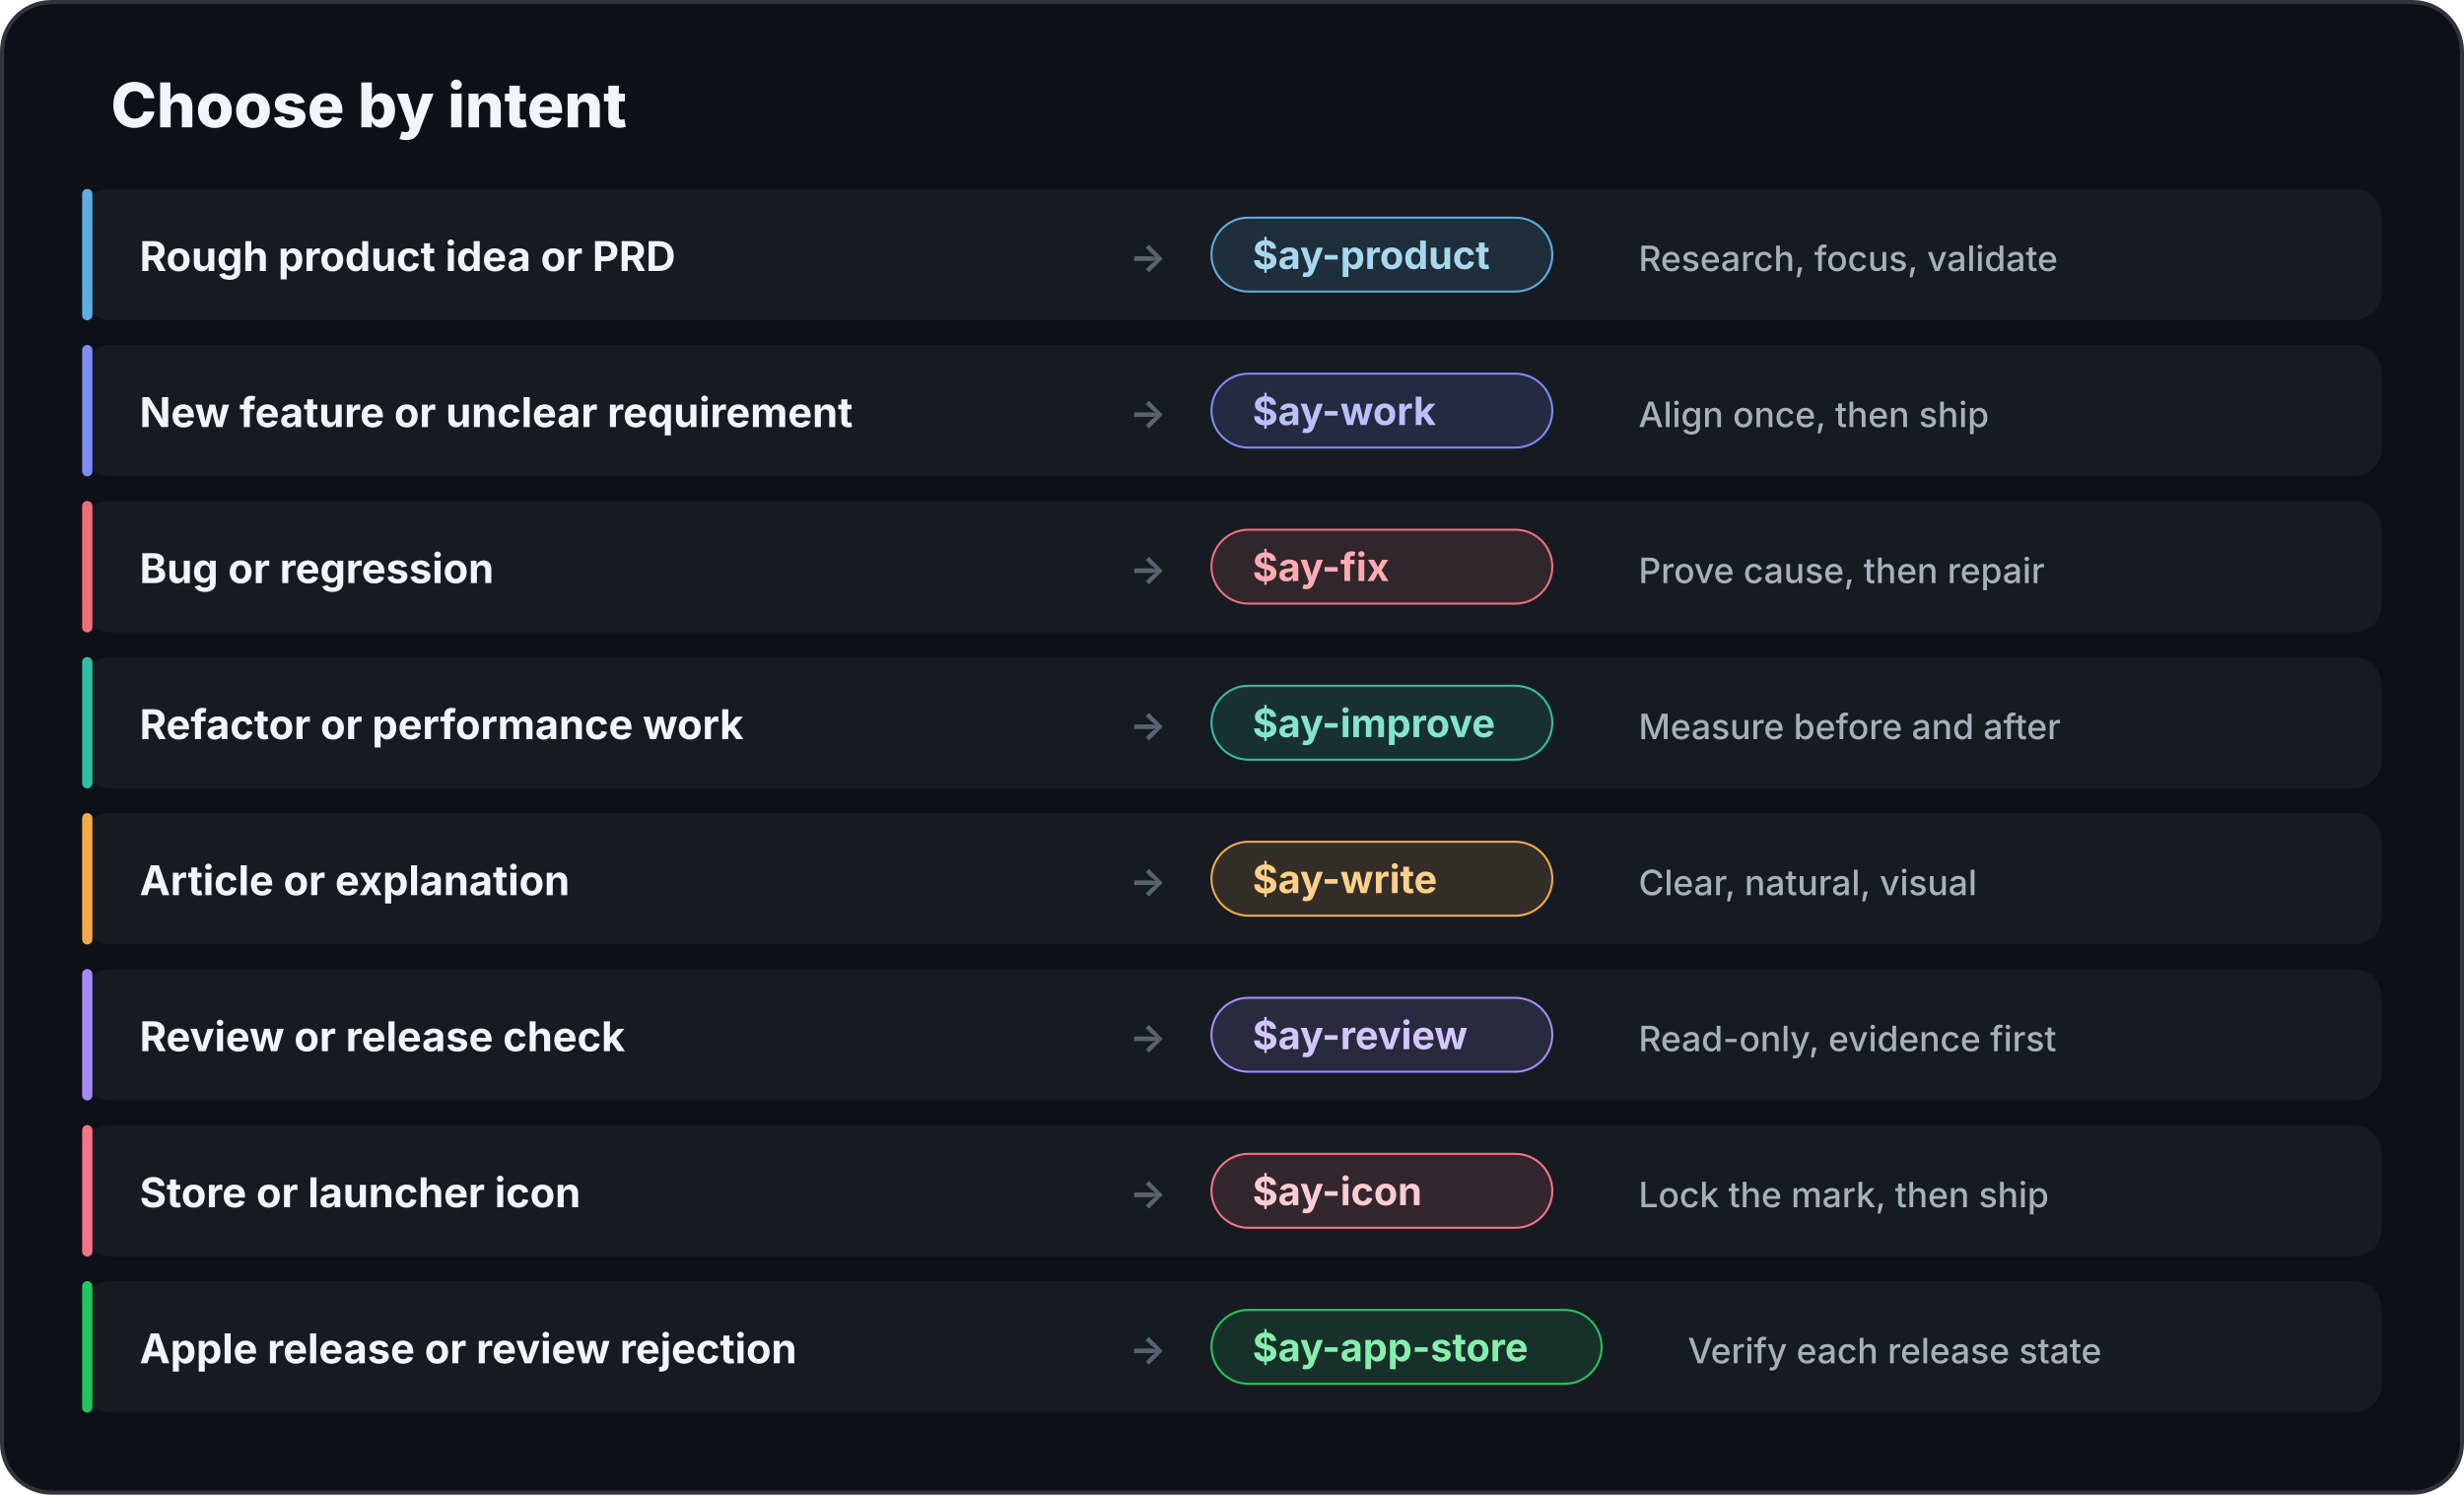
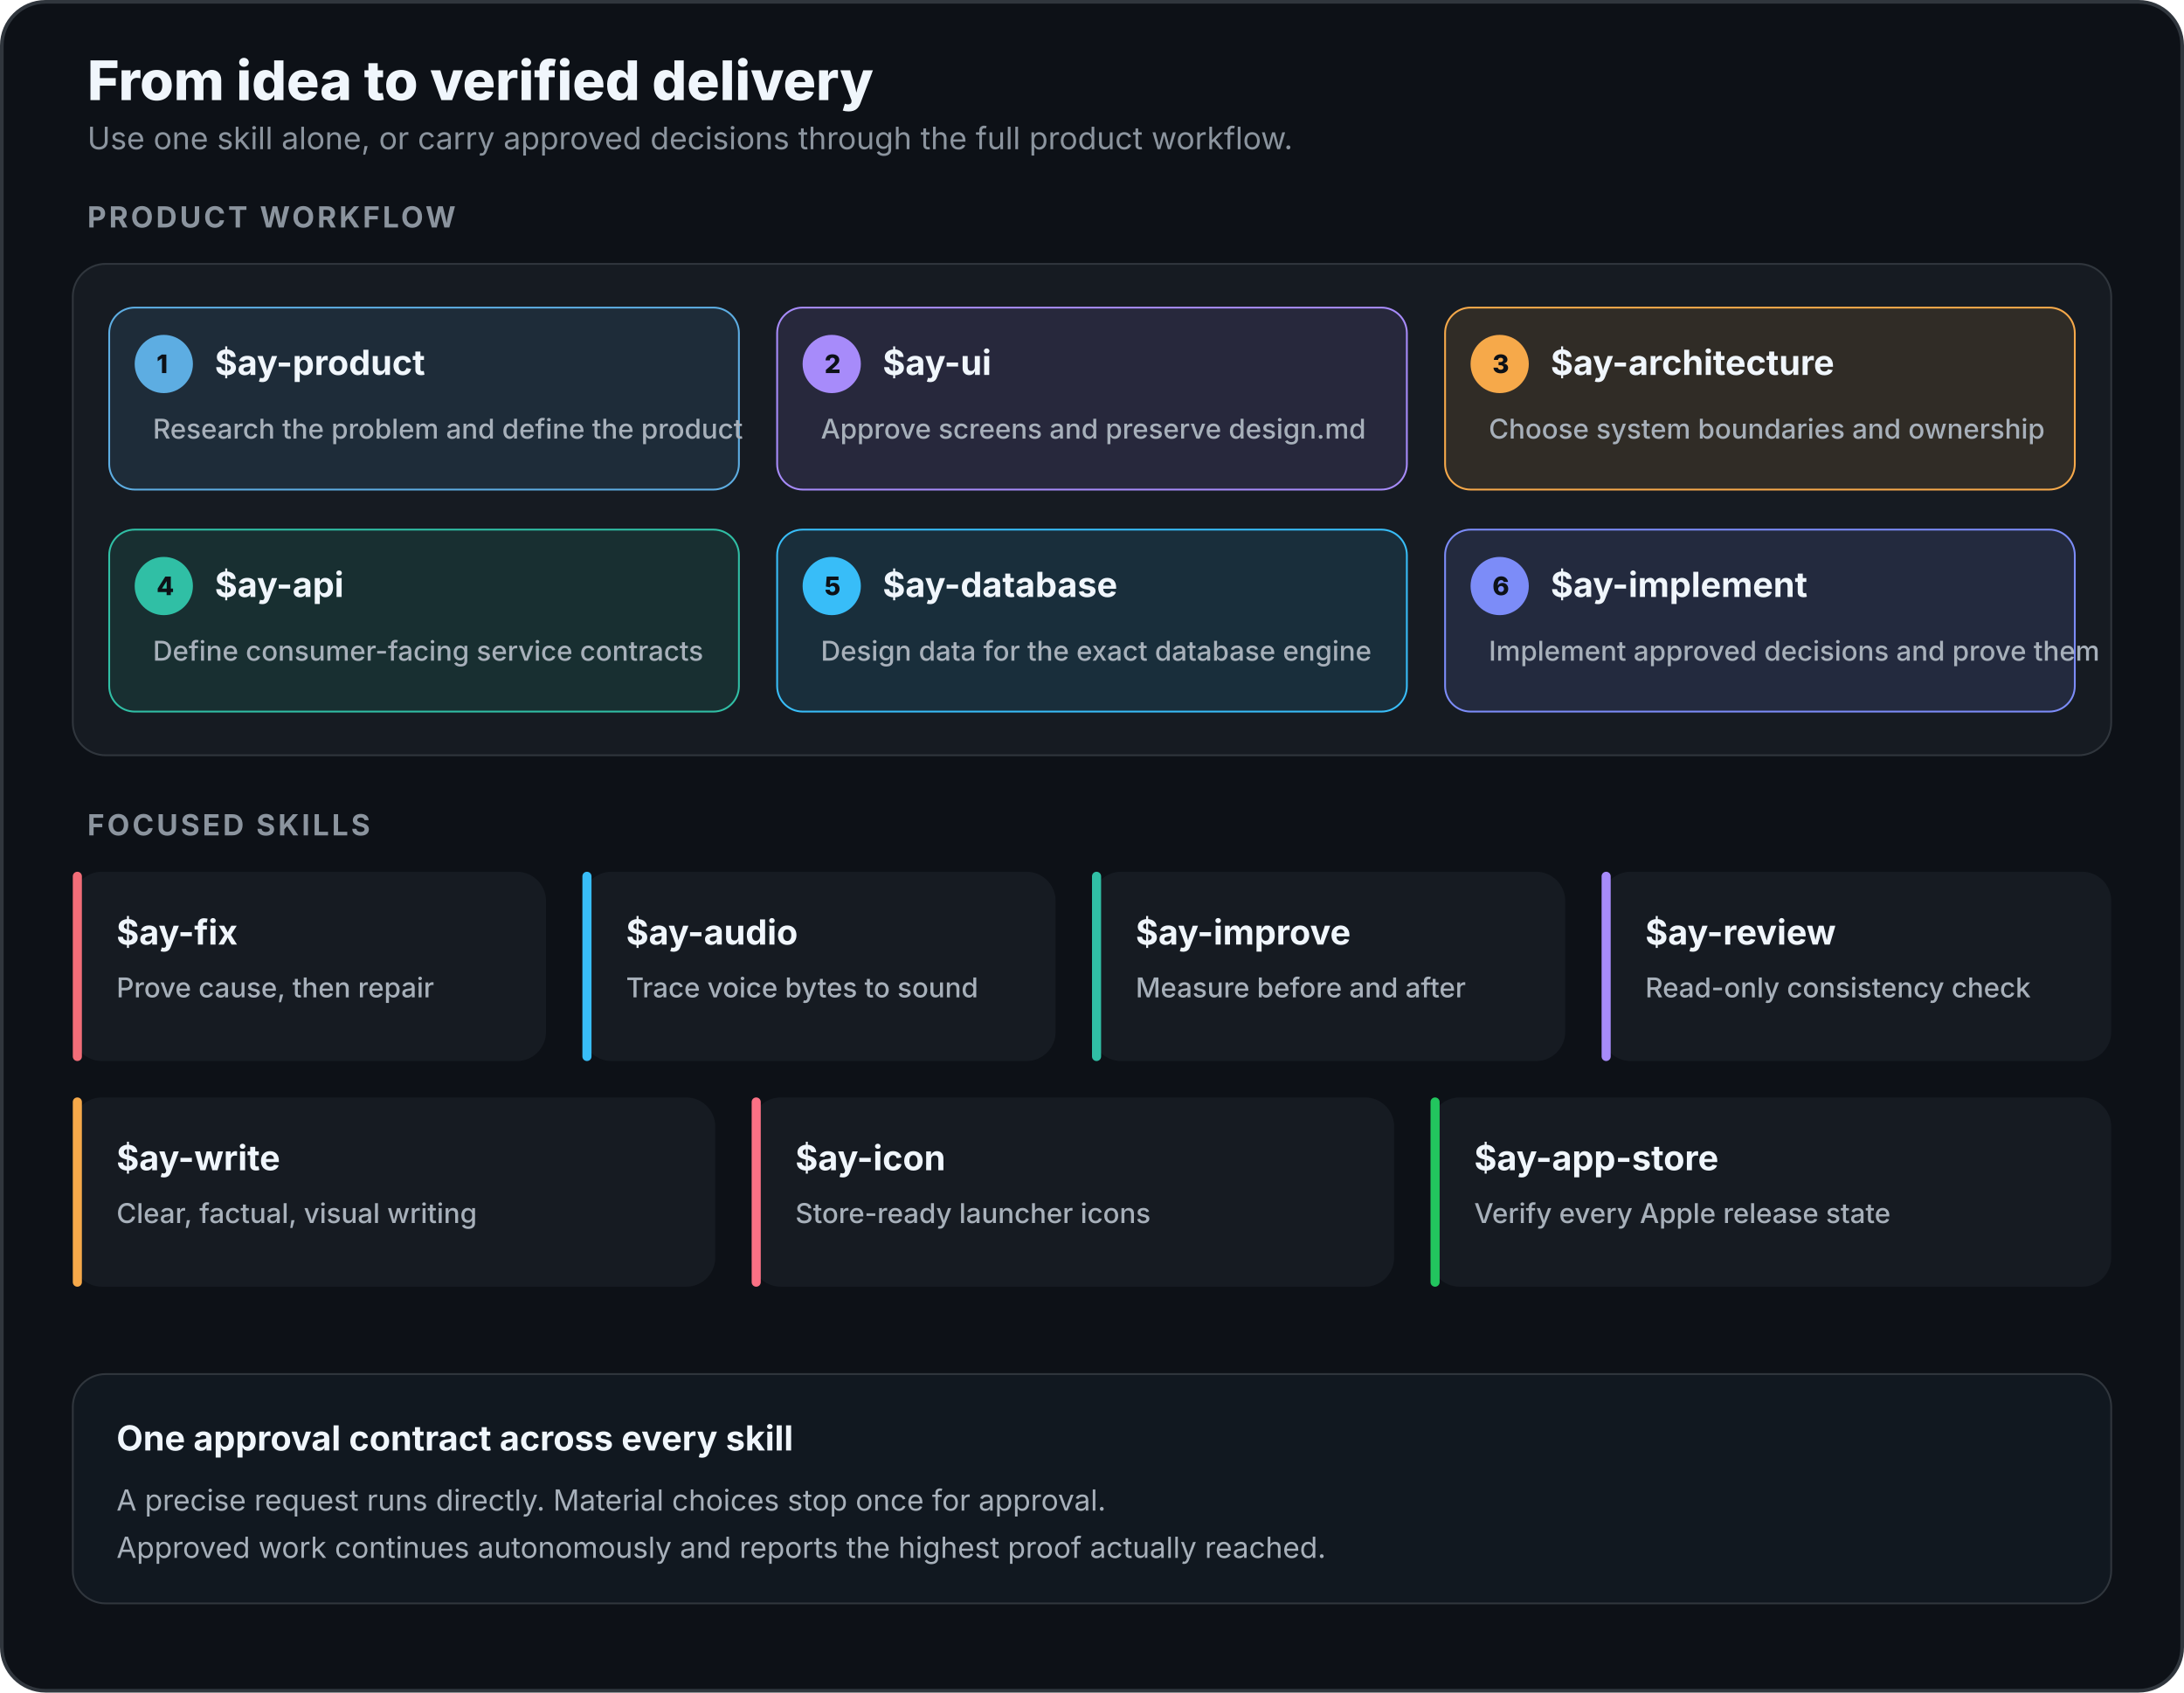
- <svg xmlns="http://www.w3.org/2000/svg" width="100%" viewBox="0 0 1200 728" role="img" aria-labelledby="title description">
+ <svg xmlns="http://www.w3.org/2000/svg" width="100%" viewBox="0 0 1200 930" role="img" aria-labelledby="title description">
  <style>
    text { font-family: Inter, ui-sans-serif, -apple-system, BlinkMacSystemFont, "Segoe UI", sans-serif; }
-     .task { fill: #F0F6FC; font-size: 20px; font-weight: 650; }
-     .skill { font-size: 19px; font-weight: 750; }
-     .outcome { fill: #A7B0BA; font-size: 17px; font-weight: 500; }
-     .arrow { fill: #59636E; font-size: 19px; font-weight: 700; }
+     .section { fill: #8B949E; font-size: 16px; font-weight: 700; letter-spacing: 1.5px; }
+     .skill { fill: #F0F6FC; font-size: 19px; font-weight: 750; }
+     .label { fill: #A7B0BA; font-size: 15px; font-weight: 500; }
+     .step { font-size: 14px; font-weight: 800; }
  </style>
-   <rect x="1" y="1" width="1198" height="726" rx="24" fill="#0D1117" stroke="#30363D" stroke-width="2" />
-   <text x="54" y="62" fill="#F0F6FC" font-size="30" font-weight="760">Choose by intent</text>
-   <g transform="translate(40 92)">
-     <rect width="1120" height="64" rx="14" fill="#161B22" />
-     <rect width="5" height="64" rx="2.5" fill="#5DADE2" />
-     <text x="28" y="40" class="task">Rough product idea or PRD</text>
-     <text x="510" y="40" class="arrow">→</text>
-     <rect x="550" y="14" width="166" height="36" rx="18" fill="#5DADE2" fill-opacity=".13" stroke="#5DADE2" />
-     <text x="570" y="39" class="skill" fill="#A8D8F0">$ay-product</text>
-     <text x="758" y="40" class="outcome">Research, focus, validate</text>
+   <rect x="1" y="1" width="1198" height="928" rx="24" fill="#0D1117" stroke="#30363D" stroke-width="2" />
+   <text x="48" y="55" fill="#F0F6FC" font-size="30" font-weight="760">From idea to verified delivery</text>
+   <text x="48" y="82" fill="#8B949E" font-size="17">Use one skill alone, or carry approved decisions through the full product workflow.</text>
+   <text x="48" y="125" class="section">PRODUCT WORKFLOW</text>
+   <g transform="translate(40 145)">
+     <rect width="1120" height="270" rx="18" fill="#161B22" stroke="#30363D" />
+     <g transform="translate(20 24)">
+       <g>
+         <rect width="346" height="100" rx="14" fill="#5DADE2" fill-opacity=".12" stroke="#5DADE2" />
+         <circle cx="30" cy="31" r="16" fill="#5DADE2" />
+         <text x="26" y="36" class="step" fill="#0D1117">1</text>
+         <text x="58" y="37" class="skill">$ay-product</text>
+         <text x="24" y="72" class="label">Research the problem and define the product</text>
+       </g>
+       <g transform="translate(367 0)">
+         <rect width="346" height="100" rx="14" fill="#A78BFA" fill-opacity=".12" stroke="#A78BFA" />
+         <circle cx="30" cy="31" r="16" fill="#A78BFA" />
+         <text x="26" y="36" class="step" fill="#0D1117">2</text>
+         <text x="58" y="37" class="skill">$ay-ui</text>
+         <text x="24" y="72" class="label">Approve screens and preserve design.md</text>
+       </g>
+       <g transform="translate(734 0)">
+         <rect width="346" height="100" rx="14" fill="#F6A94A" fill-opacity=".12" stroke="#F6A94A" />
+         <circle cx="30" cy="31" r="16" fill="#F6A94A" />
+         <text x="26" y="36" class="step" fill="#0D1117">3</text>
+         <text x="58" y="37" class="skill">$ay-architecture</text>
+         <text x="24" y="72" class="label">Choose system boundaries and ownership</text>
+       </g>
+       <g transform="translate(0 122)">
+         <rect width="346" height="100" rx="14" fill="#30BFA5" fill-opacity=".12" stroke="#30BFA5" />
+         <circle cx="30" cy="31" r="16" fill="#30BFA5" />
+         <text x="26" y="36" class="step" fill="#0D1117">4</text>
+         <text x="58" y="37" class="skill">$ay-api</text>
+         <text x="24" y="72" class="label">Define consumer-facing service contracts</text>
+       </g>
+       <g transform="translate(367 122)">
+         <rect width="346" height="100" rx="14" fill="#38BDF8" fill-opacity=".12" stroke="#38BDF8" />
+         <circle cx="30" cy="31" r="16" fill="#38BDF8" />
+         <text x="26" y="36" class="step" fill="#0D1117">5</text>
+         <text x="58" y="37" class="skill">$ay-database</text>
+         <text x="24" y="72" class="label">Design data for the exact database engine</text>
+       </g>
+       <g transform="translate(734 122)">
+         <rect width="346" height="100" rx="14" fill="#7C8CF8" fill-opacity=".13" stroke="#7C8CF8" />
+         <circle cx="30" cy="31" r="16" fill="#7C8CF8" />
+         <text x="26" y="36" class="step" fill="#0D1117">6</text>
+         <text x="58" y="37" class="skill">$ay-implement</text>
+         <text x="24" y="72" class="label">Implement approved decisions and prove them</text>
+       </g>
+     </g>
  </g>
-   <g transform="translate(40 168)">
-     <rect width="1120" height="64" rx="14" fill="#161B22" />
-     <rect width="5" height="64" rx="2.5" fill="#7C8CF8" />
-     <text x="28" y="40" class="task">New feature or unclear requirement</text>
-     <text x="510" y="40" class="arrow">→</text>
-     <rect x="550" y="14" width="166" height="36" rx="18" fill="#7C8CF8" fill-opacity=".14" stroke="#7C8CF8" />
-     <text x="570" y="39" class="skill" fill="#B9C1FF">$ay-work</text>
-     <text x="758" y="40" class="outcome">Align once, then ship</text>
+   <text x="48" y="459" class="section">FOCUSED SKILLS</text>
+   <g transform="translate(40 479)">
+     <g>
+       <rect width="260" height="104" rx="16" fill="#161B22" />
+       <rect width="5" height="104" rx="2.5" fill="#F26D78" />
+       <text x="24" y="40" class="skill">$ay-fix</text>
+       <text x="24" y="69" class="label">Prove cause, then repair</text>
+     </g>
+     <g transform="translate(280 0)">
+       <rect width="260" height="104" rx="16" fill="#161B22" />
+       <rect width="5" height="104" rx="2.5" fill="#38BDF8" />
+       <text x="24" y="40" class="skill">$ay-audio</text>
+       <text x="24" y="69" class="label">Trace voice bytes to sound</text>
+     </g>
+     <g transform="translate(560 0)">
+       <rect width="260" height="104" rx="16" fill="#161B22" />
+       <rect width="5" height="104" rx="2.5" fill="#30BFA5" />
+       <text x="24" y="40" class="skill">$ay-improve</text>
+       <text x="24" y="69" class="label">Measure before and after</text>
+     </g>
+     <g transform="translate(840 0)">
+       <rect width="280" height="104" rx="16" fill="#161B22" />
+       <rect width="5" height="104" rx="2.5" fill="#A78BFA" />
+       <text x="24" y="40" class="skill">$ay-review</text>
+       <text x="24" y="69" class="label">Read-only consistency check</text>
+     </g>
+     <g transform="translate(0 124)">
+       <rect width="353" height="104" rx="16" fill="#161B22" />
+       <rect width="5" height="104" rx="2.5" fill="#F6A94A" />
+       <text x="24" y="40" class="skill">$ay-write</text>
+       <text x="24" y="69" class="label">Clear, factual, visual writing</text>
+     </g>
+     <g transform="translate(373 124)">
+       <rect width="353" height="104" rx="16" fill="#161B22" />
+       <rect width="5" height="104" rx="2.5" fill="#FB7185" />
+       <text x="24" y="40" class="skill">$ay-icon</text>
+       <text x="24" y="69" class="label">Store-ready launcher icons</text>
+     </g>
+     <g transform="translate(746 124)">
+       <rect width="374" height="104" rx="16" fill="#161B22" />
+       <rect width="5" height="104" rx="2.5" fill="#22C55E" />
+       <text x="24" y="40" class="skill">$ay-app-store</text>
+       <text x="24" y="69" class="label">Verify every Apple release state</text>
+     </g>
  </g>
-   <g transform="translate(40 244)">
-     <rect width="1120" height="64" rx="14" fill="#161B22" />
-     <rect width="5" height="64" rx="2.5" fill="#F26D78" />
-     <text x="28" y="40" class="task">Bug or regression</text>
-     <text x="510" y="40" class="arrow">→</text>
-     <rect x="550" y="14" width="166" height="36" rx="18" fill="#F26D78" fill-opacity=".13" stroke="#F26D78" />
-     <text x="570" y="39" class="skill" fill="#FFABB2">$ay-fix</text>
-     <text x="758" y="40" class="outcome">Prove cause, then repair</text>
-   </g>
-   <g transform="translate(40 320)">
-     <rect width="1120" height="64" rx="14" fill="#161B22" />
-     <rect width="5" height="64" rx="2.5" fill="#30BFA5" />
-     <text x="28" y="40" class="task">Refactor or performance work</text>
-     <text x="510" y="40" class="arrow">→</text>
-     <rect x="550" y="14" width="166" height="36" rx="18" fill="#30BFA5" fill-opacity=".13" stroke="#30BFA5" />
-     <text x="570" y="39" class="skill" fill="#83E4D1">$ay-improve</text>
-     <text x="758" y="40" class="outcome">Measure before and after</text>
-   </g>
-   <g transform="translate(40 396)">
-     <rect width="1120" height="64" rx="14" fill="#161B22" />
-     <rect width="5" height="64" rx="2.5" fill="#F6A94A" />
-     <text x="28" y="40" class="task">Article or explanation</text>
-     <text x="510" y="40" class="arrow">→</text>
-     <rect x="550" y="14" width="166" height="36" rx="18" fill="#F6A94A" fill-opacity=".13" stroke="#F6A94A" />
-     <text x="570" y="39" class="skill" fill="#FFD08A">$ay-write</text>
-     <text x="758" y="40" class="outcome">Clear, natural, visual</text>
-   </g>
-   <g transform="translate(40 472)">
-     <rect width="1120" height="64" rx="14" fill="#161B22" />
-     <rect width="5" height="64" rx="2.5" fill="#A78BFA" />
-     <text x="28" y="40" class="task">Review or release check</text>
-     <text x="510" y="40" class="arrow">→</text>
-     <rect x="550" y="14" width="166" height="36" rx="18" fill="#A78BFA" fill-opacity=".13" stroke="#A78BFA" />
-     <text x="570" y="39" class="skill" fill="#D4C7FF">$ay-review</text>
-     <text x="758" y="40" class="outcome">Read-only, evidence first</text>
-   </g>
-   <g transform="translate(40 548)">
-     <rect width="1120" height="64" rx="14" fill="#161B22" />
-     <rect width="5" height="64" rx="2.5" fill="#FB7185" />
-     <text x="28" y="40" class="task">Store or launcher icon</text>
-     <text x="510" y="40" class="arrow">→</text>
-     <rect x="550" y="14" width="166" height="36" rx="18" fill="#FB7185" fill-opacity=".13" stroke="#FB7185" />
-     <text x="570" y="39" class="skill" fill="#FECDD3">$ay-icon</text>
-     <text x="758" y="40" class="outcome">Lock the mark, then ship</text>
-   </g>
-   <g transform="translate(40 624)">
-     <rect width="1120" height="64" rx="14" fill="#161B22" />
-     <rect width="5" height="64" rx="2.5" fill="#22C55E" />
-     <text x="28" y="40" class="task">Apple release or review rejection</text>
-     <text x="510" y="40" class="arrow">→</text>
-     <rect x="550" y="14" width="190" height="36" rx="18" fill="#22C55E" fill-opacity=".13" stroke="#22C55E" />
-     <text x="570" y="39" class="skill" fill="#86EFAC">$ay-app-store</text>
-     <text x="782" y="40" class="outcome">Verify each release state</text>
+   <g transform="translate(40 755)">
+     <rect width="1120" height="126" rx="18" fill="#111820" stroke="#30363D" />
+     <text x="24" y="42" fill="#F0F6FC" font-size="19" font-weight="720">One approval contract across every skill</text>
+     <text x="24" y="75" fill="#A7B0BA" font-size="16">A precise request runs directly. Material choices stop once for approval.</text>
+     <text x="24" y="101" fill="#A7B0BA" font-size="16">Approved work continues autonomously and reports the highest proof actually reached.</text>
  </g>
</svg>
